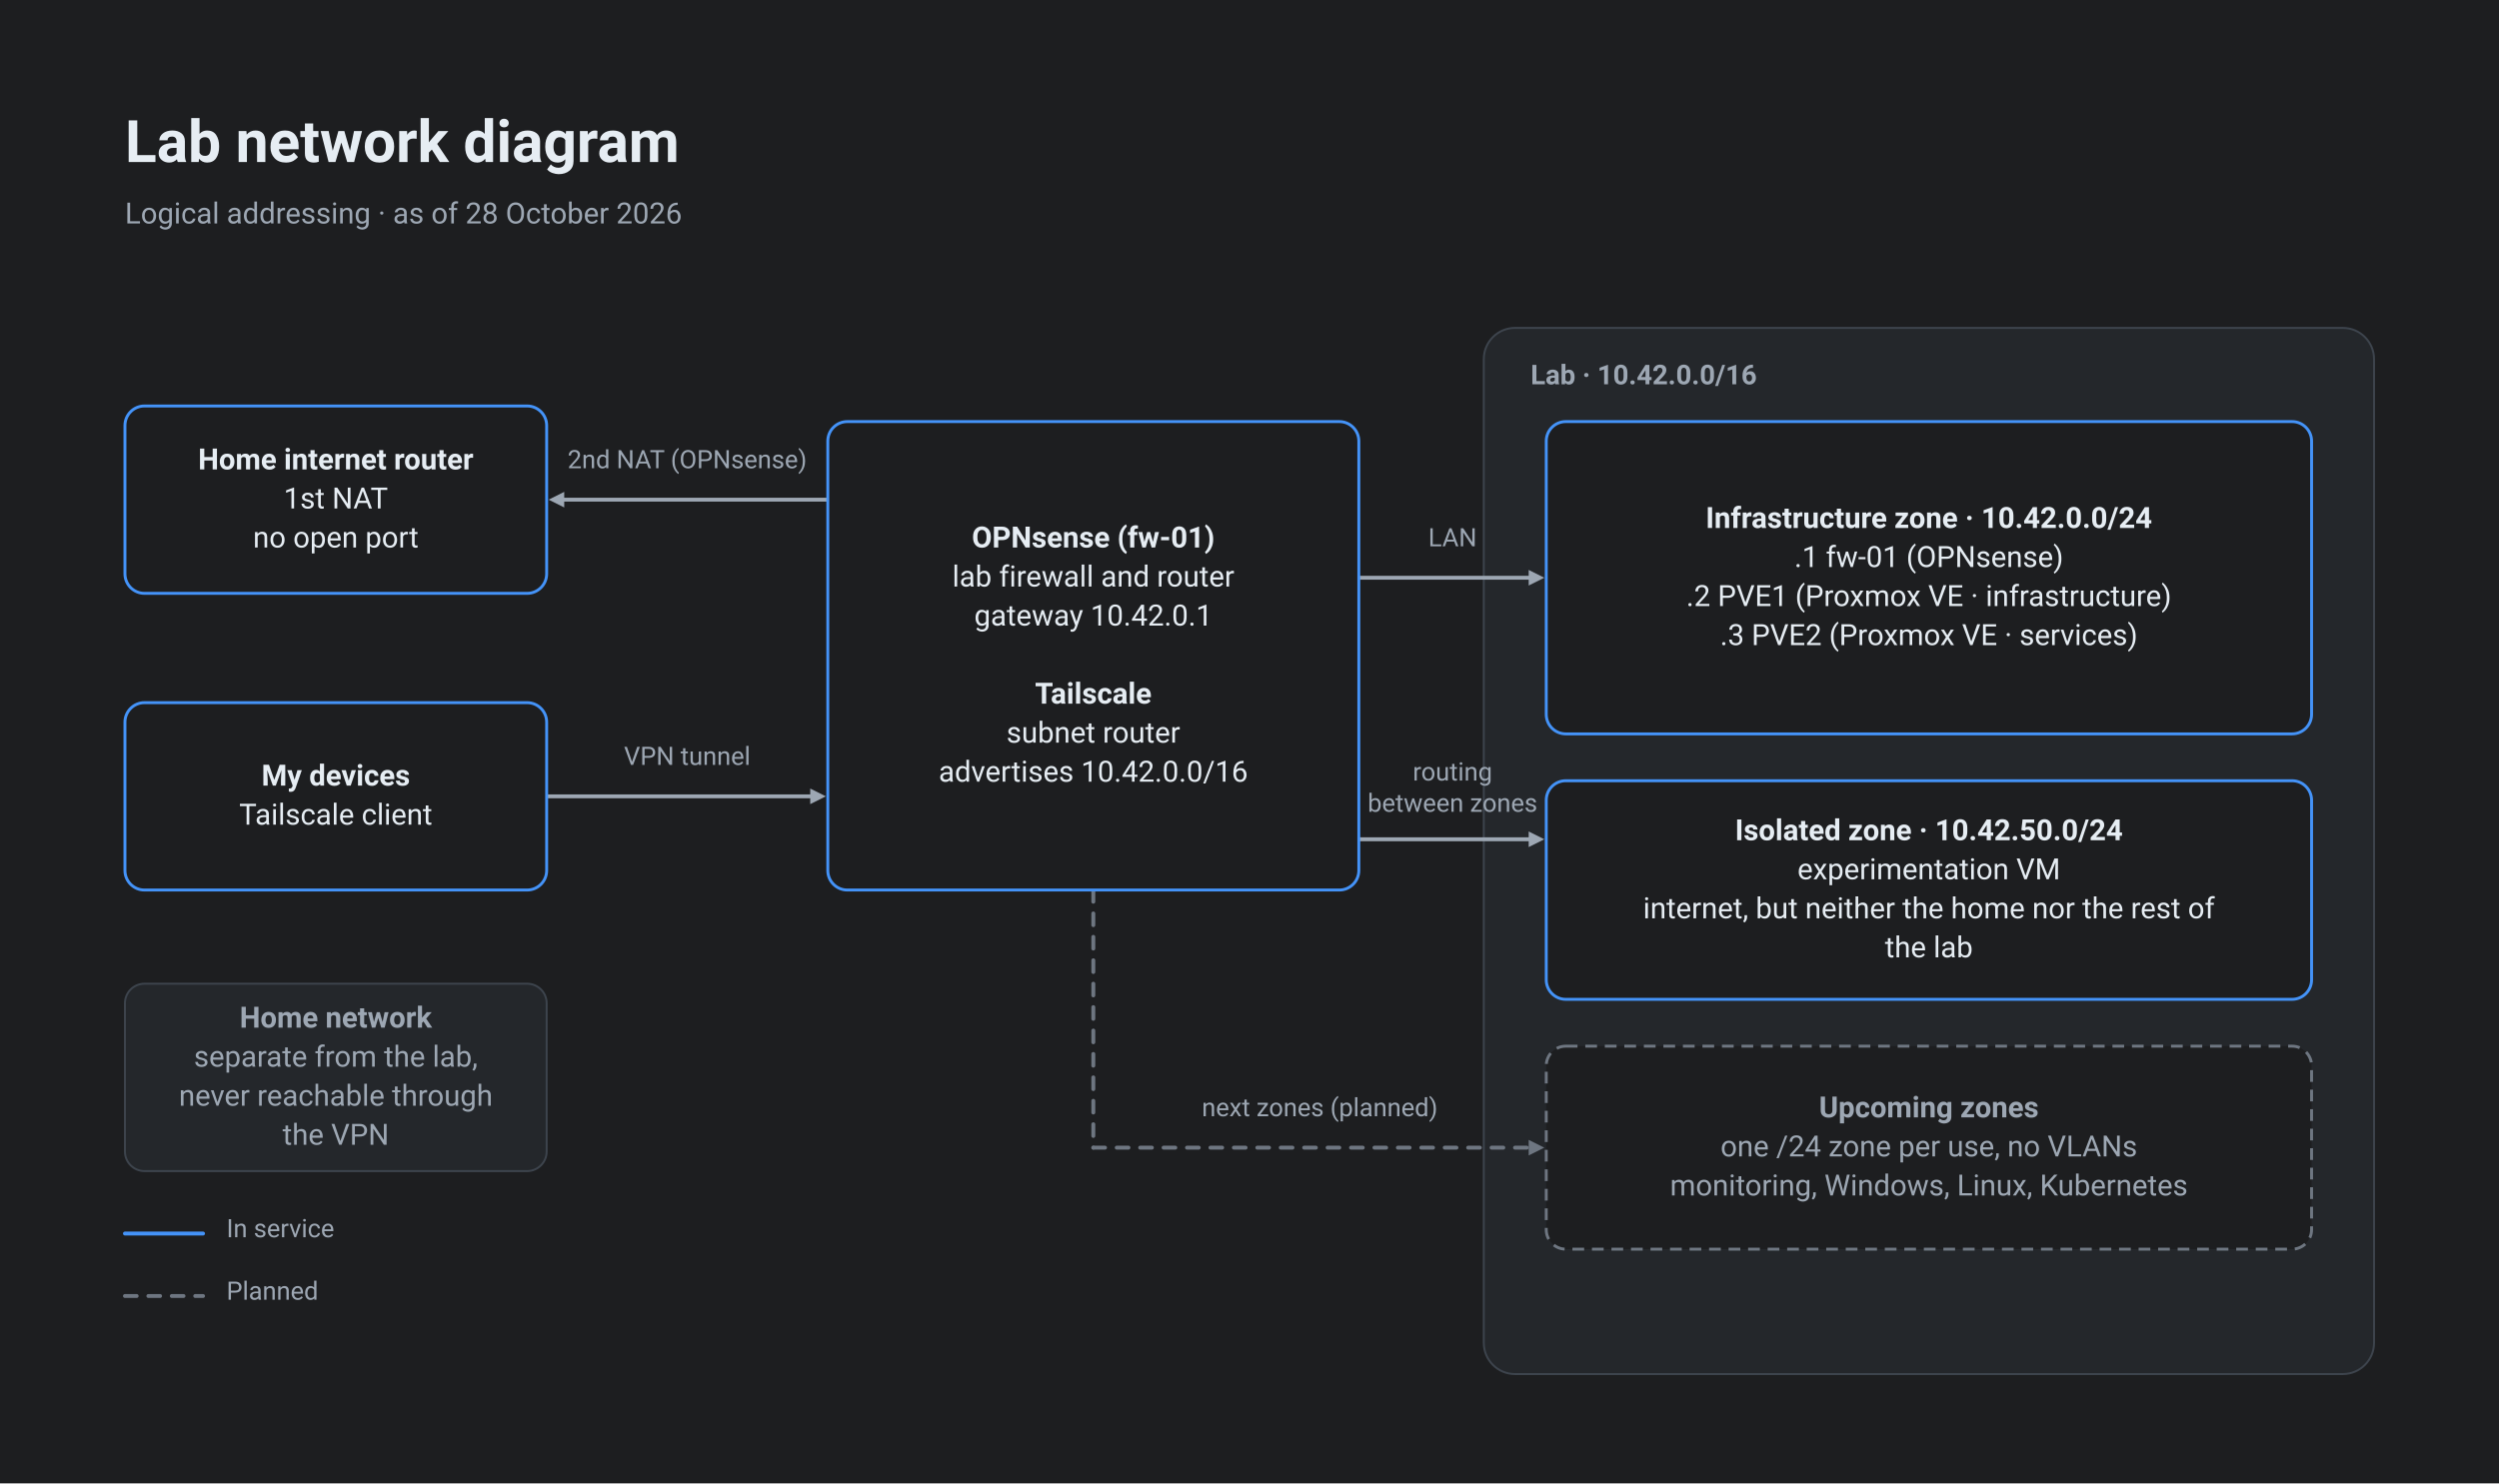
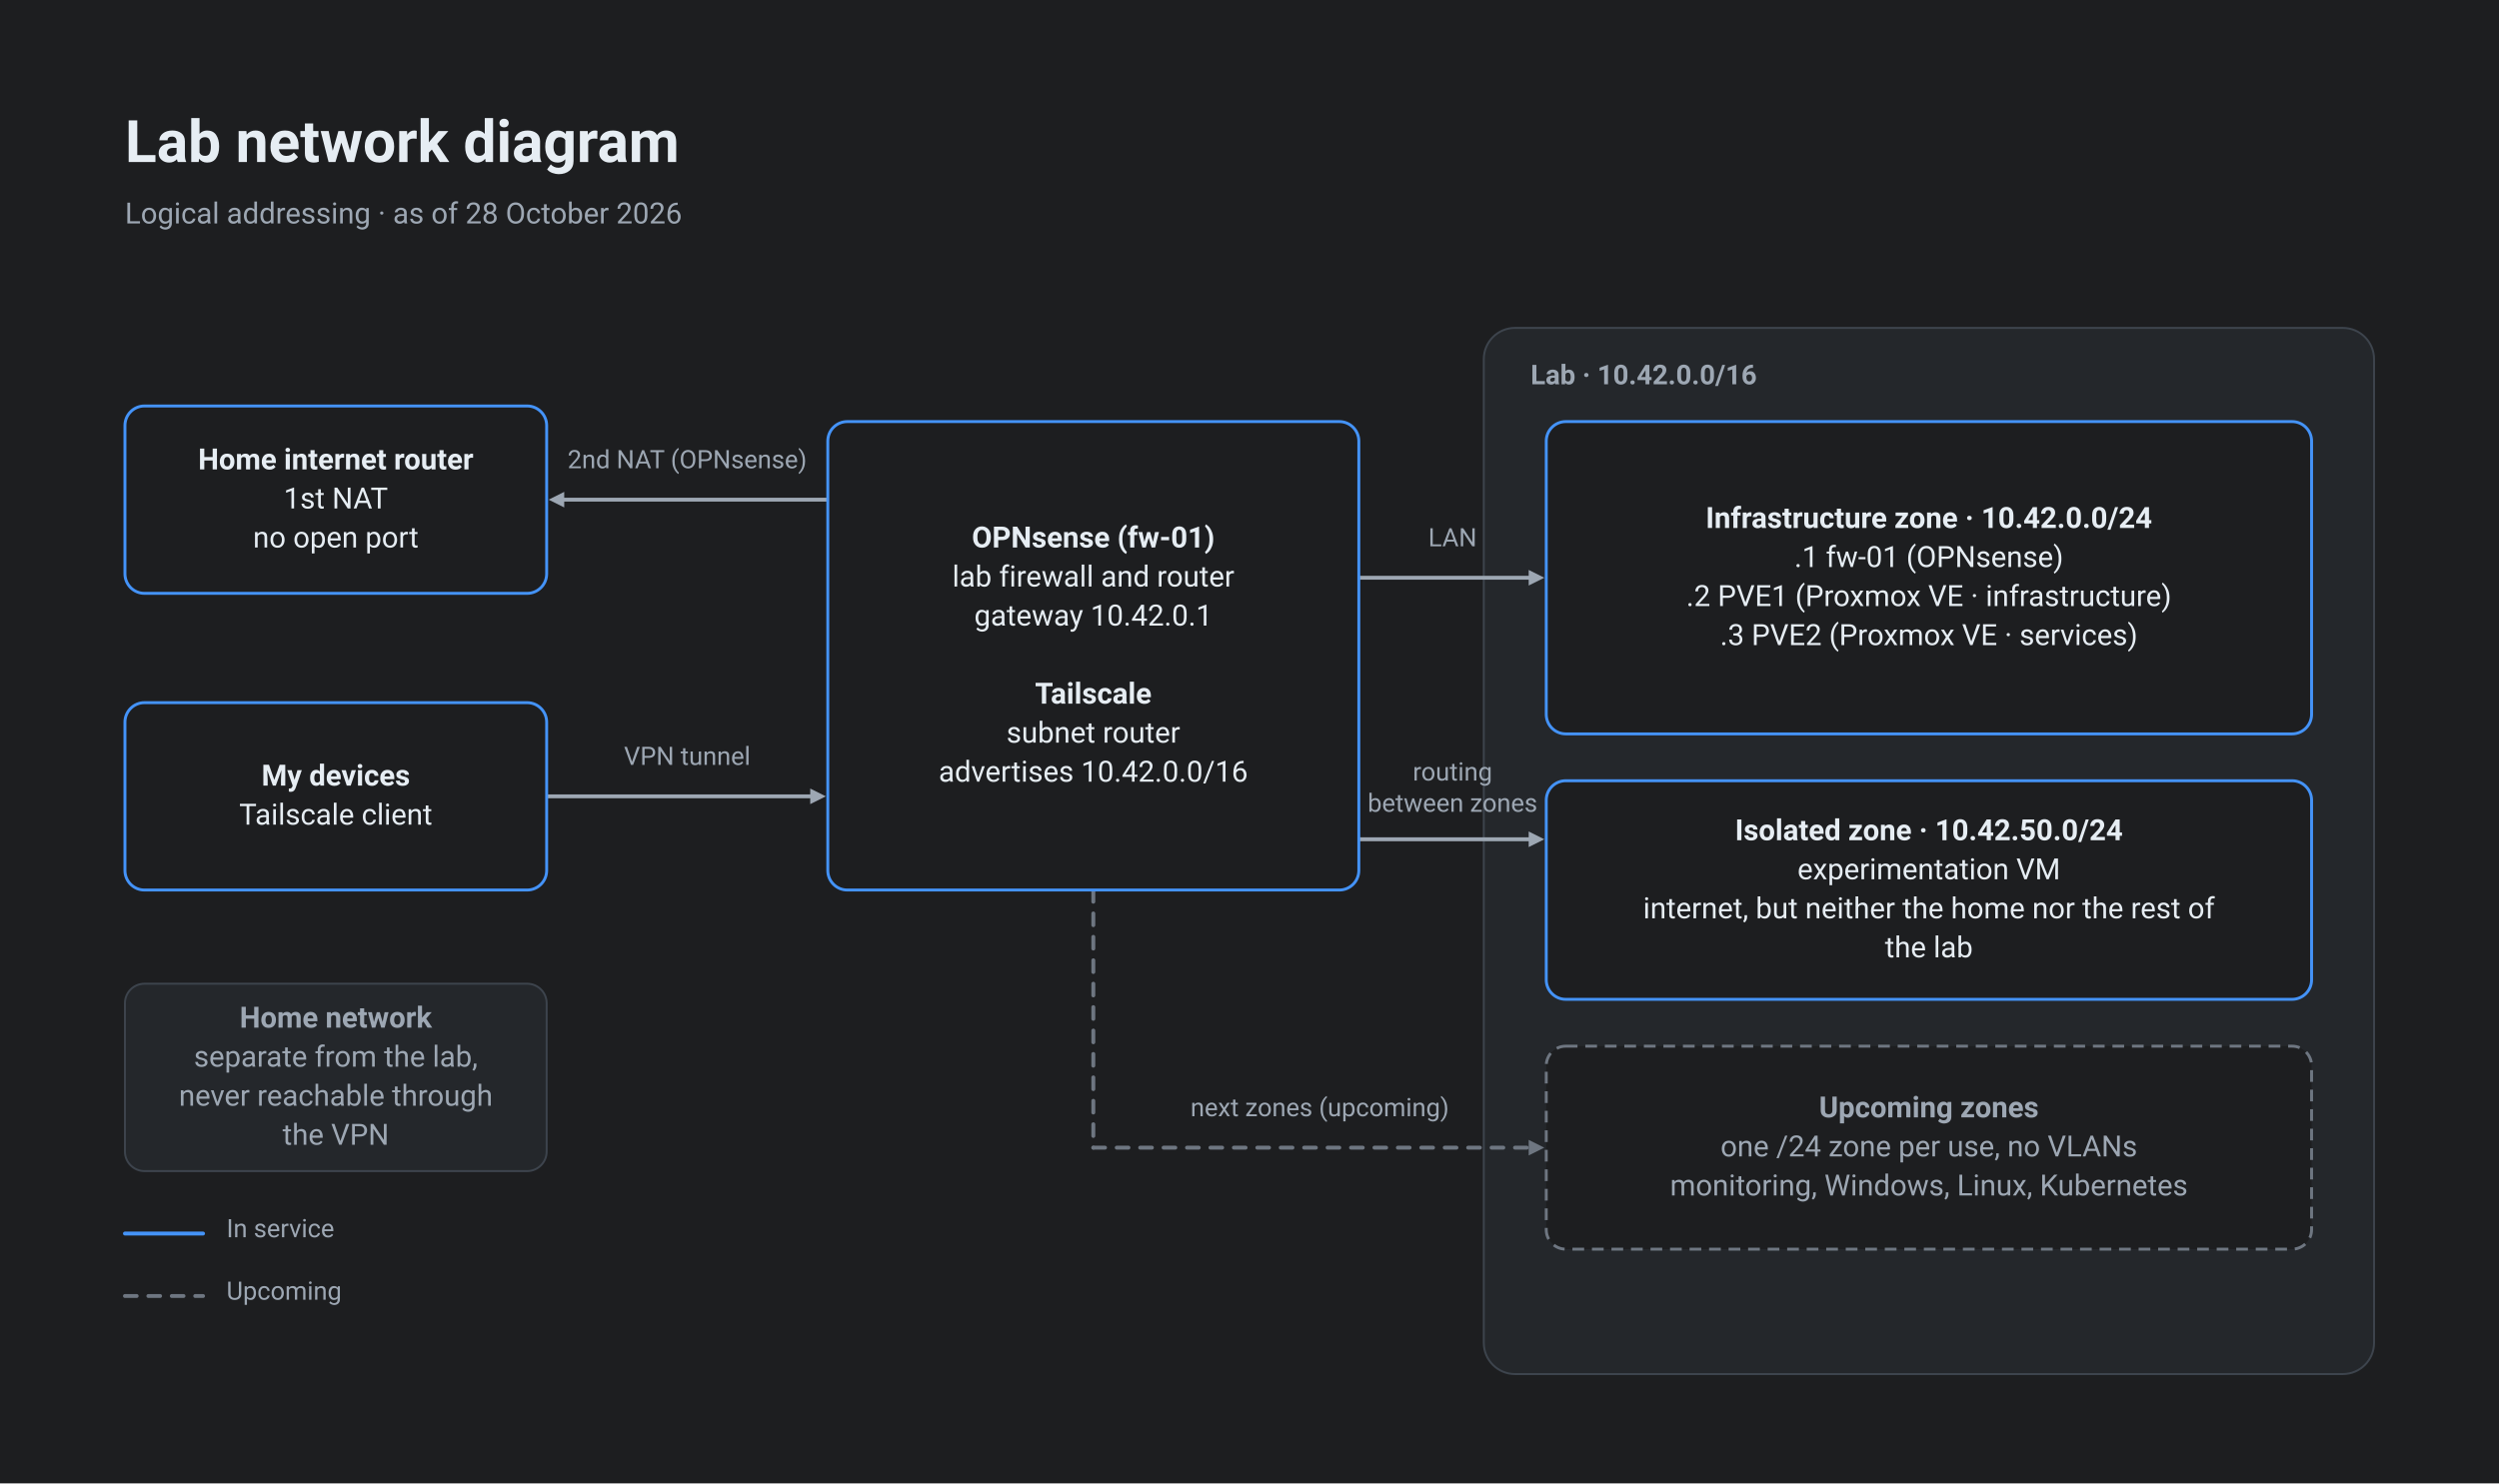
<svg xmlns="http://www.w3.org/2000/svg" width="1280" height="760" viewBox="0 0 1280 760" role="img" aria-label="Lab network diagram" font-family="system-ui, -apple-system, 'Segoe UI', Roboto, Helvetica, Arial, sans-serif">
  <rect width="1280" height="760" fill="#1d1e20" />
  <rect x="760" y="168" width="456" height="536" rx="16" fill="#24272b" stroke="#3d444d" stroke-width="1" />
  <svg x="281" y="252" overflow="visible" width="143" height="8" viewBox="0 0 143 8" preserveAspectRatio="none" style="fill: none; stroke: #9da7b3; stroke-width: 2; stroke-linecap: round; stroke-linejoin: round">
    <defs>
      <marker id="dc-arrow-head-filled-1" orient="auto" markerWidth="5" markerHeight="5" refX="2" refY="2" overflow="visible">
        <path d="M0 0 L4 2 L0 4 Z" fill="#9da7b3" stroke="none" style="stroke: none; fill: #9da7b3; fill: context-stroke" />
      </marker>
    </defs>
    <path d="M 143 4 L 4 4" marker-end="url(#dc-arrow-head-filled-1)" />
  </svg>
  <svg x="280" y="404" overflow="visible" width="143" height="8" viewBox="0 0 143 8" preserveAspectRatio="none" style="fill: none; stroke: #9da7b3; stroke-width: 2; stroke-linecap: round; stroke-linejoin: round">
    <defs>
      <marker id="dc-arrow-head-filled-2" orient="auto" markerWidth="5" markerHeight="5" refX="2" refY="2" overflow="visible">
        <path d="M0 0 L4 2 L0 4 Z" fill="#9da7b3" stroke="none" style="stroke: none; fill: #9da7b3; fill: context-stroke" />
      </marker>
    </defs>
    <path d="M 0 4 L 139 4" marker-end="url(#dc-arrow-head-filled-2)" />
  </svg>
  <svg x="696" y="292" overflow="visible" width="95" height="8" viewBox="0 0 95 8" preserveAspectRatio="none" style="fill: none; stroke: #9da7b3; stroke-width: 2; stroke-linecap: round; stroke-linejoin: round">
    <defs>
      <marker id="dc-arrow-head-filled-3" orient="auto" markerWidth="5" markerHeight="5" refX="2" refY="2" overflow="visible">
        <path d="M0 0 L4 2 L0 4 Z" fill="#9da7b3" stroke="none" style="stroke: none; fill: #9da7b3; fill: context-stroke" />
      </marker>
    </defs>
    <path d="M 0 4 L 91 4" marker-end="url(#dc-arrow-head-filled-3)" />
  </svg>
  <svg x="556" y="456" overflow="visible" width="8" height="132" viewBox="0 0 8 132" preserveAspectRatio="none" style="fill: none; stroke: #6e7681; stroke-width: 2; stroke-dasharray: 6 6; stroke-linecap: round; stroke-linejoin: round">
    <path d="M 4 0 L 4 132" />
  </svg>
  <svg x="560" y="584" overflow="visible" width="231" height="8" viewBox="0 0 231 8" preserveAspectRatio="none" style="fill: none; stroke: #6e7681; stroke-width: 2; stroke-dasharray: 6 6; stroke-linecap: round; stroke-linejoin: round">
    <defs>
      <marker id="dc-arrow-head-filled-4" orient="auto" markerWidth="5" markerHeight="5" refX="2" refY="2" overflow="visible">
        <path d="M0 0 L4 2 L0 4 Z" fill="#6e7681" stroke="none" style="stroke: none; fill: #6e7681; fill: context-stroke" />
      </marker>
    </defs>
    <path d="M 0 4 L 227 4" marker-end="url(#dc-arrow-head-filled-4)" />
  </svg>
  <svg x="696" y="426" overflow="visible" width="95" height="8" viewBox="0 0 95 8" preserveAspectRatio="none" style="fill: none; stroke: #9da7b3; stroke-width: 2; stroke-linecap: round; stroke-linejoin: round">
    <defs>
      <marker id="dc-arrow-head-filled-9" orient="auto" markerWidth="5" markerHeight="5" refX="2" refY="2" overflow="visible">
        <path d="M0 0 L4 2 L0 4 Z" fill="#9da7b3" stroke="none" style="stroke: none; fill: #9da7b3; fill: context-stroke" />
      </marker>
    </defs>
    <path d="M 0 4 L 91 4" marker-end="url(#dc-arrow-head-filled-9)" />
  </svg>
  <svg x="64" y="628" overflow="visible" width="40" height="8" viewBox="0 0 40 8" preserveAspectRatio="none" style="fill: none; stroke: #4493f8; stroke-width: 2; stroke-linecap: round">
    <path d="M 0 4 L 40 4" />
  </svg>
  <svg x="64" y="660" overflow="visible" width="40" height="8" viewBox="0 0 40 8" preserveAspectRatio="none" style="fill: none; stroke: #6e7681; stroke-width: 2; stroke-dasharray: 6 6; stroke-linecap: round">
    <path d="M 0 4 L 40 4" />
  </svg>
  <rect x="64" y="208" width="216" height="96" rx="10" fill="#1d1e20" stroke="#4493f8" stroke-width="1.5" />
  <text x="172" y="240.5" text-anchor="middle" font-size="15" font-weight="700" fill="#e6edf3">Home internet router</text>
  <text x="172" y="260.5" text-anchor="middle" font-size="15" fill="#e6edf3">1st NAT</text>
  <text x="172" y="280.5" text-anchor="middle" font-size="15" fill="#e6edf3">no open port</text>
  <rect x="64" y="360" width="216" height="96" rx="10" fill="#1d1e20" stroke="#4493f8" stroke-width="1.5" />
  <text x="172" y="402.5" text-anchor="middle" font-size="15" font-weight="700" fill="#e6edf3">My devices</text>
  <text x="172" y="422.5" text-anchor="middle" font-size="15" fill="#e6edf3">Tailscale client</text>
  <rect x="424" y="216" width="272" height="240" rx="10" fill="#1d1e20" stroke="#4493f8" stroke-width="1.5" />
  <text x="560" y="280.5" text-anchor="middle" font-size="15" font-weight="700" fill="#e6edf3">OPNsense (fw-01)</text>
  <text x="560" y="300.5" text-anchor="middle" font-size="15" fill="#e6edf3">lab firewall and router</text>
  <text x="560" y="320.5" text-anchor="middle" font-size="15" fill="#e6edf3">gateway 10.42.0.1</text>
  <text x="560" y="340.5" text-anchor="middle" font-size="15" fill="#e6edf3" />
  <text x="560" y="360.5" text-anchor="middle" font-size="15" font-weight="700" fill="#e6edf3">Tailscale</text>
  <text x="560" y="380.5" text-anchor="middle" font-size="15" fill="#e6edf3">subnet router</text>
  <text x="560" y="400.5" text-anchor="middle" font-size="15" fill="#e6edf3">advertises 10.42.0.0/16</text>
  <rect x="792" y="216" width="392" height="160" rx="10" fill="#1d1e20" stroke="#4493f8" stroke-width="1.5" />
  <text x="988" y="270.5" text-anchor="middle" font-size="15" font-weight="700" fill="#e6edf3">Infrastructure zone · 10.42.0.0/24</text>
  <text x="988" y="290.5" text-anchor="middle" font-size="15" fill="#e6edf3">.1 fw-01 (OPNsense)</text>
  <text x="988" y="310.5" text-anchor="middle" font-size="15" fill="#e6edf3">.2 PVE1 (Proxmox VE · infrastructure)</text>
  <text x="988" y="330.5" text-anchor="middle" font-size="15" fill="#e6edf3">.3 PVE2 (Proxmox VE · services)</text>
  <rect x="792" y="400" width="392" height="112" rx="10" fill="#1d1e20" stroke="#4493f8" stroke-width="1.5" />
  <text x="988" y="430.5" text-anchor="middle" font-size="15" font-weight="700" fill="#e6edf3">Isolated zone · 10.42.50.0/24</text>
  <text x="988" y="450.5" text-anchor="middle" font-size="15" fill="#e6edf3">experimentation VM</text>
  <text x="988" y="470.5" text-anchor="middle" font-size="15" fill="#e6edf3">internet, but neither the home nor the rest of</text>
  <text x="988" y="490.5" text-anchor="middle" font-size="15" fill="#e6edf3">the lab</text>
  <rect x="792" y="536" width="392" height="104" rx="10" fill="#1d1e20" stroke="#6e7681" stroke-width="1.5" stroke-dasharray="6 4" />
  <text x="988" y="572.5" text-anchor="middle" font-size="15" font-weight="700" fill="#9da7b3">Upcoming zones</text>
  <text x="988" y="592.5" text-anchor="middle" font-size="15" fill="#9da7b3">one /24 zone per use, no VLANs</text>
  <text x="988" y="612.5" text-anchor="middle" font-size="15" fill="#9da7b3">monitoring, Windows, Linux, Kubernetes</text>
  <rect x="64" y="504" width="216" height="96" rx="10" fill="#24272b" stroke="#3d444d" stroke-width="1" />
  <text x="172" y="526.5" text-anchor="middle" font-size="15" font-weight="700" fill="#9da7b3">Home network</text>
  <text x="172" y="546.5" text-anchor="middle" font-size="15" fill="#9da7b3">separate from the lab,</text>
  <text x="172" y="566.5" text-anchor="middle" font-size="15" fill="#9da7b3">never reachable through</text>
  <text x="172" y="586.5" text-anchor="middle" font-size="15" fill="#9da7b3">the VPN</text>
  <text x="64" y="83.0" font-size="30" font-weight="700" fill="#e6edf3">Lab network diagram</text>
  <text x="64" y="114.5" font-size="15" fill="#9da7b3">Logical addressing · as of 28 October 2026</text>
  <text x="784" y="196.9" font-size="14" font-weight="600" fill="#9da7b3">Lab · 10.42.0.0/16</text>
  <text x="352" y="239.9" text-anchor="middle" font-size="13" fill="#9da7b3">2nd NAT (OPNsense)</text>
  <text x="352" y="391.9" text-anchor="middle" font-size="13" fill="#9da7b3">VPN tunnel</text>
  <text x="744" y="279.9" text-anchor="middle" font-size="13" fill="#9da7b3">LAN</text>
-   <text x="676" y="571.9" text-anchor="middle" font-size="13" fill="#9da7b3">next zones (planned)</text>
+   <text x="676" y="571.9" text-anchor="middle" font-size="13" fill="#9da7b3">next zones (upcoming)</text>
  <text x="116" y="633.9" font-size="13" fill="#9da7b3">In service</text>
-   <text x="116" y="665.9" font-size="13" fill="#9da7b3">Planned</text>
+   <text x="116" y="665.9" font-size="13" fill="#9da7b3">Upcoming</text>
  <text x="744" y="399.9" text-anchor="middle" font-size="13" fill="#9da7b3">routing</text>
  <text x="744" y="415.9" text-anchor="middle" font-size="13" fill="#9da7b3">between zones</text>
</svg>
